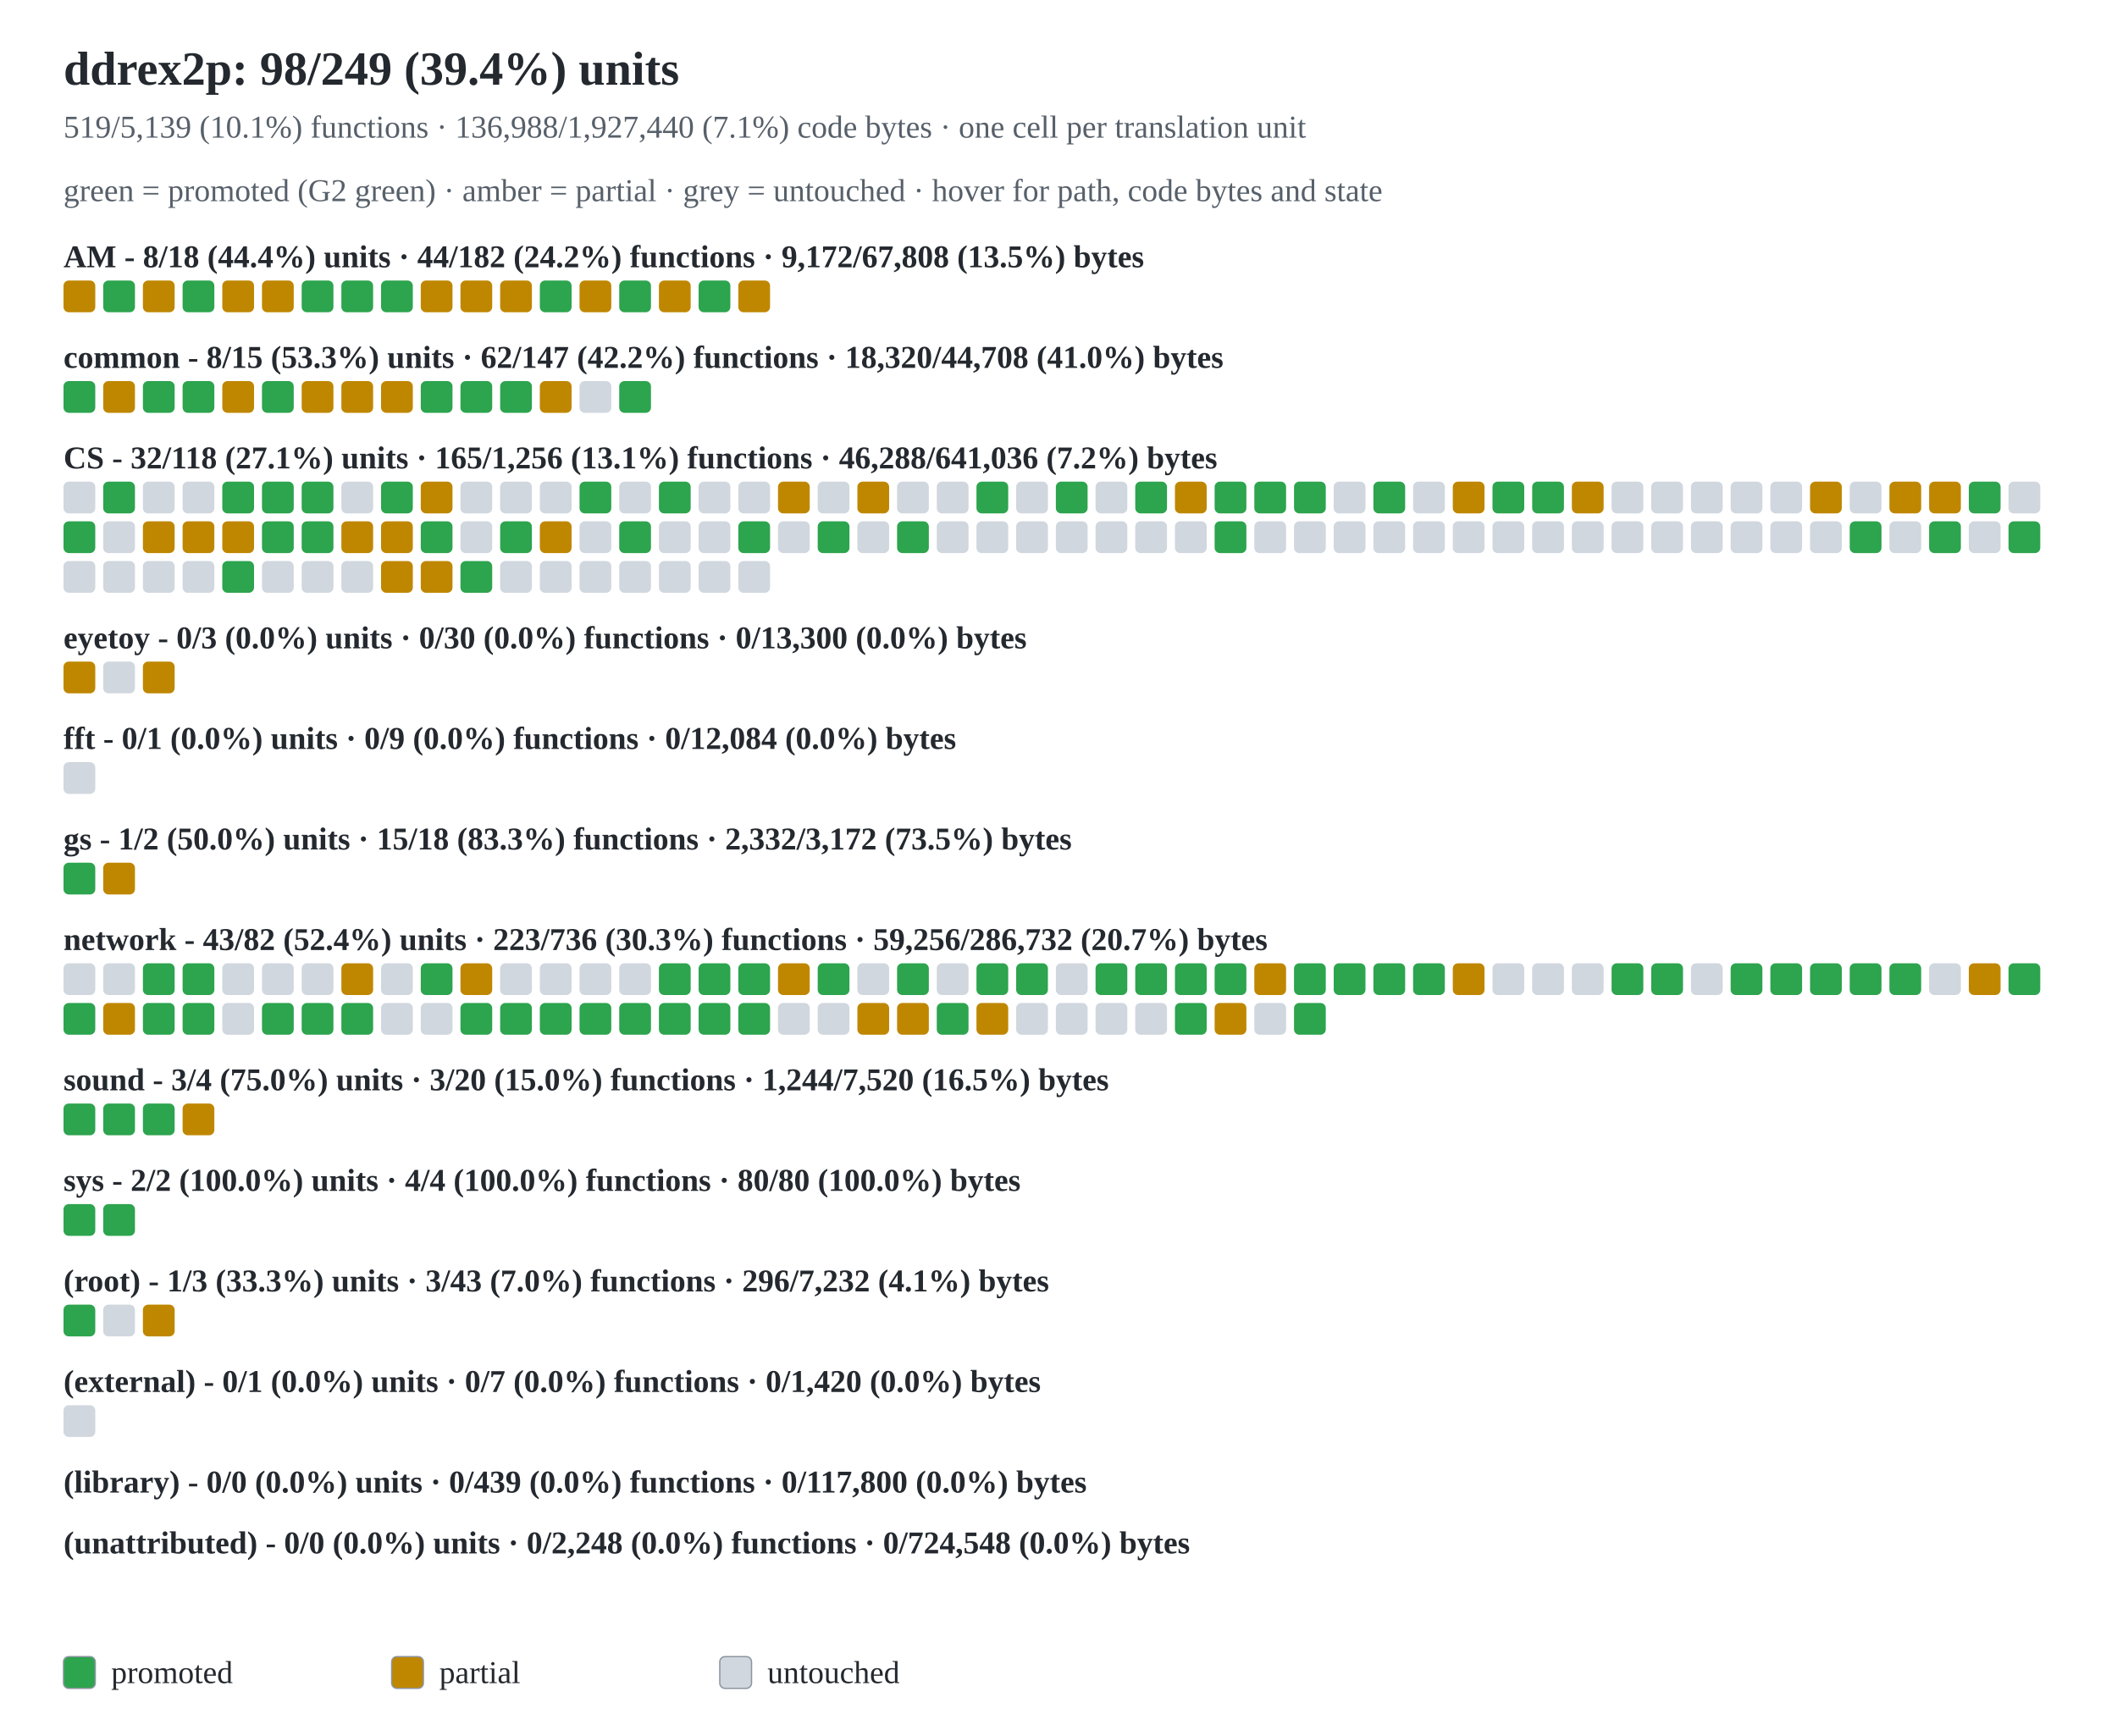
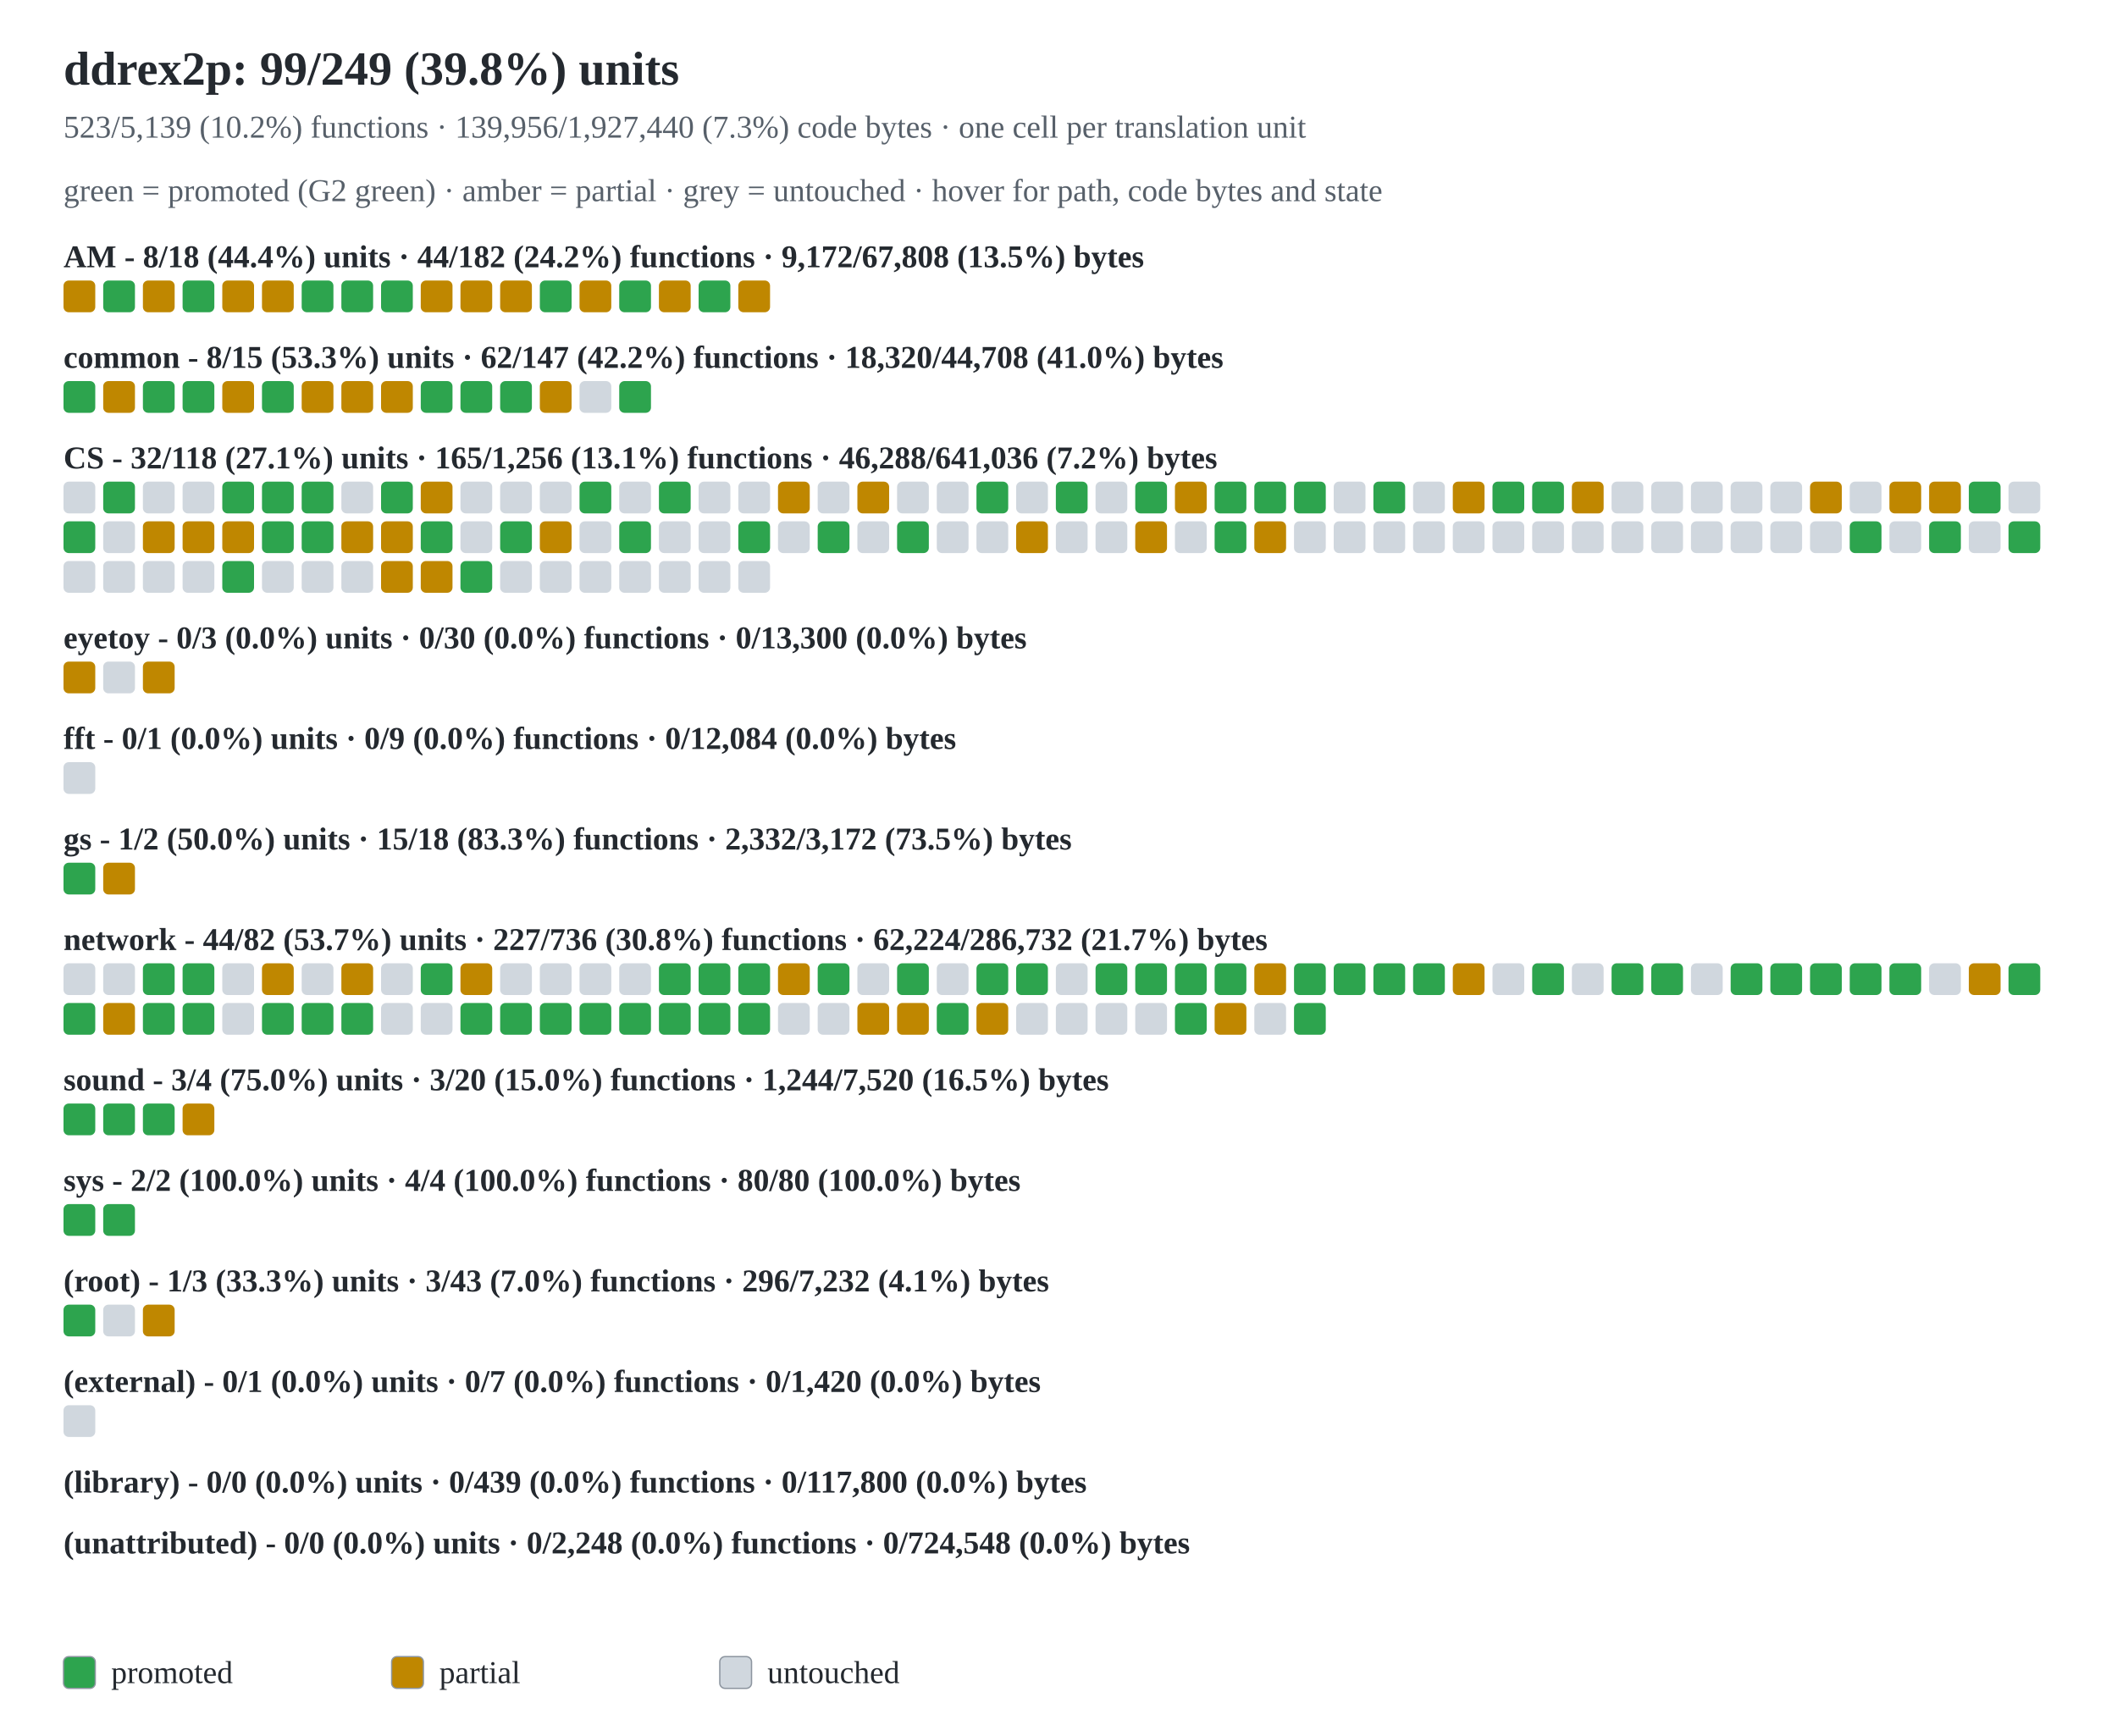
<svg xmlns="http://www.w3.org/2000/svg" width="800" height="656" viewBox="0 0 800 656" role="img" aria-label="ddrex2p translation unit heatmap">
  <rect width="800" height="656" fill="#ffffff" />
-   <text x="24" y="32" font-size="18" font-weight="600" fill="#24292f">ddrex2p: 98/249 (39.4%) units</text>
-   <text x="24" y="52" font-size="12" fill="#57606a">519/5,139 (10.1%) functions · 136,988/1,927,440 (7.1%) code bytes · one cell per translation unit</text>
+   <text x="24" y="32" font-size="18" font-weight="600" fill="#24292f">ddrex2p: 99/249 (39.8%) units</text>
+   <text x="24" y="52" font-size="12" fill="#57606a">523/5,139 (10.2%) functions · 139,956/1,927,440 (7.3%) code bytes · one cell per translation unit</text>
  <text x="24" y="76" font-size="12" fill="#57606a">green = promoted (G2 green) · amber = partial · grey = untouched · hover for path, code bytes and state</text>
  <g class="module" data-module="AM">
    <text x="24" y="101" font-size="12" font-weight="600" fill="#24292f">AM - 8/18 (44.4%) units · 44/182 (24.2%) functions · 9,172/67,808 (13.5%) bytes</text>
    <rect class="cell" data-state="partial" x="24" y="106" width="12" height="12" rx="2" fill="#bf8700" />
    <rect class="cell" data-state="promoted" x="39" y="106" width="12" height="12" rx="2" fill="#2da44e" />
    <rect class="cell" data-state="partial" x="54" y="106" width="12" height="12" rx="2" fill="#bf8700" />
    <rect class="cell" data-state="promoted" x="69" y="106" width="12" height="12" rx="2" fill="#2da44e" />
    <rect class="cell" data-state="partial" x="84" y="106" width="12" height="12" rx="2" fill="#bf8700" />
    <rect class="cell" data-state="partial" x="99" y="106" width="12" height="12" rx="2" fill="#bf8700" />
    <rect class="cell" data-state="promoted" x="114" y="106" width="12" height="12" rx="2" fill="#2da44e" />
    <rect class="cell" data-state="promoted" x="129" y="106" width="12" height="12" rx="2" fill="#2da44e" />
    <rect class="cell" data-state="promoted" x="144" y="106" width="12" height="12" rx="2" fill="#2da44e" />
    <rect class="cell" data-state="partial" x="159" y="106" width="12" height="12" rx="2" fill="#bf8700" />
    <rect class="cell" data-state="partial" x="174" y="106" width="12" height="12" rx="2" fill="#bf8700" />
    <rect class="cell" data-state="partial" x="189" y="106" width="12" height="12" rx="2" fill="#bf8700" />
    <rect class="cell" data-state="promoted" x="204" y="106" width="12" height="12" rx="2" fill="#2da44e" />
    <rect class="cell" data-state="partial" x="219" y="106" width="12" height="12" rx="2" fill="#bf8700" />
    <rect class="cell" data-state="promoted" x="234" y="106" width="12" height="12" rx="2" fill="#2da44e" />
    <rect class="cell" data-state="partial" x="249" y="106" width="12" height="12" rx="2" fill="#bf8700" />
    <rect class="cell" data-state="promoted" x="264" y="106" width="12" height="12" rx="2" fill="#2da44e" />
    <rect class="cell" data-state="partial" x="279" y="106" width="12" height="12" rx="2" fill="#bf8700" />
  </g>
  <g class="module" data-module="common">
    <text x="24" y="139" font-size="12" font-weight="600" fill="#24292f">common - 8/15 (53.3%) units · 62/147 (42.2%) functions · 18,320/44,708 (41.0%) bytes</text>
    <rect class="cell" data-state="promoted" x="24" y="144" width="12" height="12" rx="2" fill="#2da44e" />
    <rect class="cell" data-state="partial" x="39" y="144" width="12" height="12" rx="2" fill="#bf8700" />
    <rect class="cell" data-state="promoted" x="54" y="144" width="12" height="12" rx="2" fill="#2da44e" />
    <rect class="cell" data-state="promoted" x="69" y="144" width="12" height="12" rx="2" fill="#2da44e" />
    <rect class="cell" data-state="partial" x="84" y="144" width="12" height="12" rx="2" fill="#bf8700" />
    <rect class="cell" data-state="promoted" x="99" y="144" width="12" height="12" rx="2" fill="#2da44e" />
    <rect class="cell" data-state="partial" x="114" y="144" width="12" height="12" rx="2" fill="#bf8700" />
    <rect class="cell" data-state="partial" x="129" y="144" width="12" height="12" rx="2" fill="#bf8700" />
    <rect class="cell" data-state="partial" x="144" y="144" width="12" height="12" rx="2" fill="#bf8700" />
    <rect class="cell" data-state="promoted" x="159" y="144" width="12" height="12" rx="2" fill="#2da44e" />
    <rect class="cell" data-state="promoted" x="174" y="144" width="12" height="12" rx="2" fill="#2da44e" />
    <rect class="cell" data-state="promoted" x="189" y="144" width="12" height="12" rx="2" fill="#2da44e" />
    <rect class="cell" data-state="partial" x="204" y="144" width="12" height="12" rx="2" fill="#bf8700" />
    <rect class="cell" data-state="untouched" x="219" y="144" width="12" height="12" rx="2" fill="#d0d7de" />
    <rect class="cell" data-state="promoted" x="234" y="144" width="12" height="12" rx="2" fill="#2da44e" />
  </g>
  <g class="module" data-module="CS">
    <text x="24" y="177" font-size="12" font-weight="600" fill="#24292f">CS - 32/118 (27.1%) units · 165/1,256 (13.1%) functions · 46,288/641,036 (7.2%) bytes</text>
    <rect class="cell" data-state="untouched" x="24" y="182" width="12" height="12" rx="2" fill="#d0d7de" />
    <rect class="cell" data-state="promoted" x="39" y="182" width="12" height="12" rx="2" fill="#2da44e" />
    <rect class="cell" data-state="untouched" x="54" y="182" width="12" height="12" rx="2" fill="#d0d7de" />
    <rect class="cell" data-state="untouched" x="69" y="182" width="12" height="12" rx="2" fill="#d0d7de" />
    <rect class="cell" data-state="promoted" x="84" y="182" width="12" height="12" rx="2" fill="#2da44e" />
    <rect class="cell" data-state="promoted" x="99" y="182" width="12" height="12" rx="2" fill="#2da44e" />
    <rect class="cell" data-state="promoted" x="114" y="182" width="12" height="12" rx="2" fill="#2da44e" />
    <rect class="cell" data-state="untouched" x="129" y="182" width="12" height="12" rx="2" fill="#d0d7de" />
    <rect class="cell" data-state="promoted" x="144" y="182" width="12" height="12" rx="2" fill="#2da44e" />
    <rect class="cell" data-state="partial" x="159" y="182" width="12" height="12" rx="2" fill="#bf8700" />
    <rect class="cell" data-state="untouched" x="174" y="182" width="12" height="12" rx="2" fill="#d0d7de" />
    <rect class="cell" data-state="untouched" x="189" y="182" width="12" height="12" rx="2" fill="#d0d7de" />
    <rect class="cell" data-state="untouched" x="204" y="182" width="12" height="12" rx="2" fill="#d0d7de" />
    <rect class="cell" data-state="promoted" x="219" y="182" width="12" height="12" rx="2" fill="#2da44e" />
    <rect class="cell" data-state="untouched" x="234" y="182" width="12" height="12" rx="2" fill="#d0d7de" />
    <rect class="cell" data-state="promoted" x="249" y="182" width="12" height="12" rx="2" fill="#2da44e" />
    <rect class="cell" data-state="untouched" x="264" y="182" width="12" height="12" rx="2" fill="#d0d7de" />
    <rect class="cell" data-state="untouched" x="279" y="182" width="12" height="12" rx="2" fill="#d0d7de" />
    <rect class="cell" data-state="partial" x="294" y="182" width="12" height="12" rx="2" fill="#bf8700" />
    <rect class="cell" data-state="untouched" x="309" y="182" width="12" height="12" rx="2" fill="#d0d7de" />
    <rect class="cell" data-state="partial" x="324" y="182" width="12" height="12" rx="2" fill="#bf8700" />
    <rect class="cell" data-state="untouched" x="339" y="182" width="12" height="12" rx="2" fill="#d0d7de" />
    <rect class="cell" data-state="untouched" x="354" y="182" width="12" height="12" rx="2" fill="#d0d7de" />
    <rect class="cell" data-state="promoted" x="369" y="182" width="12" height="12" rx="2" fill="#2da44e" />
    <rect class="cell" data-state="untouched" x="384" y="182" width="12" height="12" rx="2" fill="#d0d7de" />
    <rect class="cell" data-state="promoted" x="399" y="182" width="12" height="12" rx="2" fill="#2da44e" />
    <rect class="cell" data-state="untouched" x="414" y="182" width="12" height="12" rx="2" fill="#d0d7de" />
    <rect class="cell" data-state="promoted" x="429" y="182" width="12" height="12" rx="2" fill="#2da44e" />
    <rect class="cell" data-state="partial" x="444" y="182" width="12" height="12" rx="2" fill="#bf8700" />
    <rect class="cell" data-state="promoted" x="459" y="182" width="12" height="12" rx="2" fill="#2da44e" />
    <rect class="cell" data-state="promoted" x="474" y="182" width="12" height="12" rx="2" fill="#2da44e" />
    <rect class="cell" data-state="promoted" x="489" y="182" width="12" height="12" rx="2" fill="#2da44e" />
    <rect class="cell" data-state="untouched" x="504" y="182" width="12" height="12" rx="2" fill="#d0d7de" />
    <rect class="cell" data-state="promoted" x="519" y="182" width="12" height="12" rx="2" fill="#2da44e" />
    <rect class="cell" data-state="untouched" x="534" y="182" width="12" height="12" rx="2" fill="#d0d7de" />
    <rect class="cell" data-state="partial" x="549" y="182" width="12" height="12" rx="2" fill="#bf8700" />
    <rect class="cell" data-state="promoted" x="564" y="182" width="12" height="12" rx="2" fill="#2da44e" />
    <rect class="cell" data-state="promoted" x="579" y="182" width="12" height="12" rx="2" fill="#2da44e" />
    <rect class="cell" data-state="partial" x="594" y="182" width="12" height="12" rx="2" fill="#bf8700" />
    <rect class="cell" data-state="untouched" x="609" y="182" width="12" height="12" rx="2" fill="#d0d7de" />
    <rect class="cell" data-state="untouched" x="624" y="182" width="12" height="12" rx="2" fill="#d0d7de" />
    <rect class="cell" data-state="untouched" x="639" y="182" width="12" height="12" rx="2" fill="#d0d7de" />
    <rect class="cell" data-state="untouched" x="654" y="182" width="12" height="12" rx="2" fill="#d0d7de" />
    <rect class="cell" data-state="untouched" x="669" y="182" width="12" height="12" rx="2" fill="#d0d7de" />
    <rect class="cell" data-state="partial" x="684" y="182" width="12" height="12" rx="2" fill="#bf8700" />
    <rect class="cell" data-state="untouched" x="699" y="182" width="12" height="12" rx="2" fill="#d0d7de" />
    <rect class="cell" data-state="partial" x="714" y="182" width="12" height="12" rx="2" fill="#bf8700" />
    <rect class="cell" data-state="partial" x="729" y="182" width="12" height="12" rx="2" fill="#bf8700" />
    <rect class="cell" data-state="promoted" x="744" y="182" width="12" height="12" rx="2" fill="#2da44e" />
    <rect class="cell" data-state="untouched" x="759" y="182" width="12" height="12" rx="2" fill="#d0d7de" />
    <rect class="cell" data-state="promoted" x="24" y="197" width="12" height="12" rx="2" fill="#2da44e" />
    <rect class="cell" data-state="untouched" x="39" y="197" width="12" height="12" rx="2" fill="#d0d7de" />
    <rect class="cell" data-state="partial" x="54" y="197" width="12" height="12" rx="2" fill="#bf8700" />
    <rect class="cell" data-state="partial" x="69" y="197" width="12" height="12" rx="2" fill="#bf8700" />
    <rect class="cell" data-state="partial" x="84" y="197" width="12" height="12" rx="2" fill="#bf8700" />
    <rect class="cell" data-state="promoted" x="99" y="197" width="12" height="12" rx="2" fill="#2da44e" />
    <rect class="cell" data-state="promoted" x="114" y="197" width="12" height="12" rx="2" fill="#2da44e" />
    <rect class="cell" data-state="partial" x="129" y="197" width="12" height="12" rx="2" fill="#bf8700" />
    <rect class="cell" data-state="partial" x="144" y="197" width="12" height="12" rx="2" fill="#bf8700" />
    <rect class="cell" data-state="promoted" x="159" y="197" width="12" height="12" rx="2" fill="#2da44e" />
    <rect class="cell" data-state="untouched" x="174" y="197" width="12" height="12" rx="2" fill="#d0d7de" />
    <rect class="cell" data-state="promoted" x="189" y="197" width="12" height="12" rx="2" fill="#2da44e" />
    <rect class="cell" data-state="partial" x="204" y="197" width="12" height="12" rx="2" fill="#bf8700" />
    <rect class="cell" data-state="untouched" x="219" y="197" width="12" height="12" rx="2" fill="#d0d7de" />
    <rect class="cell" data-state="promoted" x="234" y="197" width="12" height="12" rx="2" fill="#2da44e" />
    <rect class="cell" data-state="untouched" x="249" y="197" width="12" height="12" rx="2" fill="#d0d7de" />
    <rect class="cell" data-state="untouched" x="264" y="197" width="12" height="12" rx="2" fill="#d0d7de" />
    <rect class="cell" data-state="promoted" x="279" y="197" width="12" height="12" rx="2" fill="#2da44e" />
    <rect class="cell" data-state="untouched" x="294" y="197" width="12" height="12" rx="2" fill="#d0d7de" />
    <rect class="cell" data-state="promoted" x="309" y="197" width="12" height="12" rx="2" fill="#2da44e" />
    <rect class="cell" data-state="untouched" x="324" y="197" width="12" height="12" rx="2" fill="#d0d7de" />
    <rect class="cell" data-state="promoted" x="339" y="197" width="12" height="12" rx="2" fill="#2da44e" />
    <rect class="cell" data-state="untouched" x="354" y="197" width="12" height="12" rx="2" fill="#d0d7de" />
    <rect class="cell" data-state="untouched" x="369" y="197" width="12" height="12" rx="2" fill="#d0d7de" />
-     <rect class="cell" data-state="untouched" x="384" y="197" width="12" height="12" rx="2" fill="#d0d7de" />
+     <rect class="cell" data-state="partial" x="384" y="197" width="12" height="12" rx="2" fill="#bf8700" />
    <rect class="cell" data-state="untouched" x="399" y="197" width="12" height="12" rx="2" fill="#d0d7de" />
    <rect class="cell" data-state="untouched" x="414" y="197" width="12" height="12" rx="2" fill="#d0d7de" />
-     <rect class="cell" data-state="untouched" x="429" y="197" width="12" height="12" rx="2" fill="#d0d7de" />
+     <rect class="cell" data-state="partial" x="429" y="197" width="12" height="12" rx="2" fill="#bf8700" />
    <rect class="cell" data-state="untouched" x="444" y="197" width="12" height="12" rx="2" fill="#d0d7de" />
    <rect class="cell" data-state="promoted" x="459" y="197" width="12" height="12" rx="2" fill="#2da44e" />
-     <rect class="cell" data-state="untouched" x="474" y="197" width="12" height="12" rx="2" fill="#d0d7de" />
+     <rect class="cell" data-state="partial" x="474" y="197" width="12" height="12" rx="2" fill="#bf8700" />
    <rect class="cell" data-state="untouched" x="489" y="197" width="12" height="12" rx="2" fill="#d0d7de" />
    <rect class="cell" data-state="untouched" x="504" y="197" width="12" height="12" rx="2" fill="#d0d7de" />
    <rect class="cell" data-state="untouched" x="519" y="197" width="12" height="12" rx="2" fill="#d0d7de" />
    <rect class="cell" data-state="untouched" x="534" y="197" width="12" height="12" rx="2" fill="#d0d7de" />
    <rect class="cell" data-state="untouched" x="549" y="197" width="12" height="12" rx="2" fill="#d0d7de" />
    <rect class="cell" data-state="untouched" x="564" y="197" width="12" height="12" rx="2" fill="#d0d7de" />
    <rect class="cell" data-state="untouched" x="579" y="197" width="12" height="12" rx="2" fill="#d0d7de" />
    <rect class="cell" data-state="untouched" x="594" y="197" width="12" height="12" rx="2" fill="#d0d7de" />
    <rect class="cell" data-state="untouched" x="609" y="197" width="12" height="12" rx="2" fill="#d0d7de" />
    <rect class="cell" data-state="untouched" x="624" y="197" width="12" height="12" rx="2" fill="#d0d7de" />
    <rect class="cell" data-state="untouched" x="639" y="197" width="12" height="12" rx="2" fill="#d0d7de" />
    <rect class="cell" data-state="untouched" x="654" y="197" width="12" height="12" rx="2" fill="#d0d7de" />
    <rect class="cell" data-state="untouched" x="669" y="197" width="12" height="12" rx="2" fill="#d0d7de" />
    <rect class="cell" data-state="untouched" x="684" y="197" width="12" height="12" rx="2" fill="#d0d7de" />
    <rect class="cell" data-state="promoted" x="699" y="197" width="12" height="12" rx="2" fill="#2da44e" />
    <rect class="cell" data-state="untouched" x="714" y="197" width="12" height="12" rx="2" fill="#d0d7de" />
    <rect class="cell" data-state="promoted" x="729" y="197" width="12" height="12" rx="2" fill="#2da44e" />
    <rect class="cell" data-state="untouched" x="744" y="197" width="12" height="12" rx="2" fill="#d0d7de" />
    <rect class="cell" data-state="promoted" x="759" y="197" width="12" height="12" rx="2" fill="#2da44e" />
    <rect class="cell" data-state="untouched" x="24" y="212" width="12" height="12" rx="2" fill="#d0d7de" />
    <rect class="cell" data-state="untouched" x="39" y="212" width="12" height="12" rx="2" fill="#d0d7de" />
    <rect class="cell" data-state="untouched" x="54" y="212" width="12" height="12" rx="2" fill="#d0d7de" />
    <rect class="cell" data-state="untouched" x="69" y="212" width="12" height="12" rx="2" fill="#d0d7de" />
    <rect class="cell" data-state="promoted" x="84" y="212" width="12" height="12" rx="2" fill="#2da44e" />
    <rect class="cell" data-state="untouched" x="99" y="212" width="12" height="12" rx="2" fill="#d0d7de" />
    <rect class="cell" data-state="untouched" x="114" y="212" width="12" height="12" rx="2" fill="#d0d7de" />
    <rect class="cell" data-state="untouched" x="129" y="212" width="12" height="12" rx="2" fill="#d0d7de" />
    <rect class="cell" data-state="partial" x="144" y="212" width="12" height="12" rx="2" fill="#bf8700" />
    <rect class="cell" data-state="partial" x="159" y="212" width="12" height="12" rx="2" fill="#bf8700" />
    <rect class="cell" data-state="promoted" x="174" y="212" width="12" height="12" rx="2" fill="#2da44e" />
    <rect class="cell" data-state="untouched" x="189" y="212" width="12" height="12" rx="2" fill="#d0d7de" />
    <rect class="cell" data-state="untouched" x="204" y="212" width="12" height="12" rx="2" fill="#d0d7de" />
    <rect class="cell" data-state="untouched" x="219" y="212" width="12" height="12" rx="2" fill="#d0d7de" />
    <rect class="cell" data-state="untouched" x="234" y="212" width="12" height="12" rx="2" fill="#d0d7de" />
    <rect class="cell" data-state="untouched" x="249" y="212" width="12" height="12" rx="2" fill="#d0d7de" />
    <rect class="cell" data-state="untouched" x="264" y="212" width="12" height="12" rx="2" fill="#d0d7de" />
    <rect class="cell" data-state="untouched" x="279" y="212" width="12" height="12" rx="2" fill="#d0d7de" />
  </g>
  <g class="module" data-module="eyetoy">
    <text x="24" y="245" font-size="12" font-weight="600" fill="#24292f">eyetoy - 0/3 (0.0%) units · 0/30 (0.0%) functions · 0/13,300 (0.0%) bytes</text>
    <rect class="cell" data-state="partial" x="24" y="250" width="12" height="12" rx="2" fill="#bf8700" />
    <rect class="cell" data-state="untouched" x="39" y="250" width="12" height="12" rx="2" fill="#d0d7de" />
    <rect class="cell" data-state="partial" x="54" y="250" width="12" height="12" rx="2" fill="#bf8700" />
  </g>
  <g class="module" data-module="fft">
    <text x="24" y="283" font-size="12" font-weight="600" fill="#24292f">fft - 0/1 (0.0%) units · 0/9 (0.0%) functions · 0/12,084 (0.0%) bytes</text>
    <rect class="cell" data-state="untouched" x="24" y="288" width="12" height="12" rx="2" fill="#d0d7de" />
  </g>
  <g class="module" data-module="gs">
    <text x="24" y="321" font-size="12" font-weight="600" fill="#24292f">gs - 1/2 (50.0%) units · 15/18 (83.3%) functions · 2,332/3,172 (73.5%) bytes</text>
    <rect class="cell" data-state="promoted" x="24" y="326" width="12" height="12" rx="2" fill="#2da44e" />
    <rect class="cell" data-state="partial" x="39" y="326" width="12" height="12" rx="2" fill="#bf8700" />
  </g>
  <g class="module" data-module="network">
-     <text x="24" y="359" font-size="12" font-weight="600" fill="#24292f">network - 43/82 (52.4%) units · 223/736 (30.3%) functions · 59,256/286,732 (20.7%) bytes</text>
+     <text x="24" y="359" font-size="12" font-weight="600" fill="#24292f">network - 44/82 (53.7%) units · 227/736 (30.8%) functions · 62,224/286,732 (21.7%) bytes</text>
    <rect class="cell" data-state="untouched" x="24" y="364" width="12" height="12" rx="2" fill="#d0d7de" />
    <rect class="cell" data-state="untouched" x="39" y="364" width="12" height="12" rx="2" fill="#d0d7de" />
    <rect class="cell" data-state="promoted" x="54" y="364" width="12" height="12" rx="2" fill="#2da44e" />
    <rect class="cell" data-state="promoted" x="69" y="364" width="12" height="12" rx="2" fill="#2da44e" />
    <rect class="cell" data-state="untouched" x="84" y="364" width="12" height="12" rx="2" fill="#d0d7de" />
-     <rect class="cell" data-state="untouched" x="99" y="364" width="12" height="12" rx="2" fill="#d0d7de" />
+     <rect class="cell" data-state="partial" x="99" y="364" width="12" height="12" rx="2" fill="#bf8700" />
    <rect class="cell" data-state="untouched" x="114" y="364" width="12" height="12" rx="2" fill="#d0d7de" />
    <rect class="cell" data-state="partial" x="129" y="364" width="12" height="12" rx="2" fill="#bf8700" />
    <rect class="cell" data-state="untouched" x="144" y="364" width="12" height="12" rx="2" fill="#d0d7de" />
    <rect class="cell" data-state="promoted" x="159" y="364" width="12" height="12" rx="2" fill="#2da44e" />
    <rect class="cell" data-state="partial" x="174" y="364" width="12" height="12" rx="2" fill="#bf8700" />
    <rect class="cell" data-state="untouched" x="189" y="364" width="12" height="12" rx="2" fill="#d0d7de" />
    <rect class="cell" data-state="untouched" x="204" y="364" width="12" height="12" rx="2" fill="#d0d7de" />
    <rect class="cell" data-state="untouched" x="219" y="364" width="12" height="12" rx="2" fill="#d0d7de" />
    <rect class="cell" data-state="untouched" x="234" y="364" width="12" height="12" rx="2" fill="#d0d7de" />
    <rect class="cell" data-state="promoted" x="249" y="364" width="12" height="12" rx="2" fill="#2da44e" />
    <rect class="cell" data-state="promoted" x="264" y="364" width="12" height="12" rx="2" fill="#2da44e" />
    <rect class="cell" data-state="promoted" x="279" y="364" width="12" height="12" rx="2" fill="#2da44e" />
    <rect class="cell" data-state="partial" x="294" y="364" width="12" height="12" rx="2" fill="#bf8700" />
    <rect class="cell" data-state="promoted" x="309" y="364" width="12" height="12" rx="2" fill="#2da44e" />
    <rect class="cell" data-state="untouched" x="324" y="364" width="12" height="12" rx="2" fill="#d0d7de" />
    <rect class="cell" data-state="promoted" x="339" y="364" width="12" height="12" rx="2" fill="#2da44e" />
    <rect class="cell" data-state="untouched" x="354" y="364" width="12" height="12" rx="2" fill="#d0d7de" />
    <rect class="cell" data-state="promoted" x="369" y="364" width="12" height="12" rx="2" fill="#2da44e" />
    <rect class="cell" data-state="promoted" x="384" y="364" width="12" height="12" rx="2" fill="#2da44e" />
    <rect class="cell" data-state="untouched" x="399" y="364" width="12" height="12" rx="2" fill="#d0d7de" />
    <rect class="cell" data-state="promoted" x="414" y="364" width="12" height="12" rx="2" fill="#2da44e" />
    <rect class="cell" data-state="promoted" x="429" y="364" width="12" height="12" rx="2" fill="#2da44e" />
    <rect class="cell" data-state="promoted" x="444" y="364" width="12" height="12" rx="2" fill="#2da44e" />
    <rect class="cell" data-state="promoted" x="459" y="364" width="12" height="12" rx="2" fill="#2da44e" />
    <rect class="cell" data-state="partial" x="474" y="364" width="12" height="12" rx="2" fill="#bf8700" />
    <rect class="cell" data-state="promoted" x="489" y="364" width="12" height="12" rx="2" fill="#2da44e" />
    <rect class="cell" data-state="promoted" x="504" y="364" width="12" height="12" rx="2" fill="#2da44e" />
    <rect class="cell" data-state="promoted" x="519" y="364" width="12" height="12" rx="2" fill="#2da44e" />
    <rect class="cell" data-state="promoted" x="534" y="364" width="12" height="12" rx="2" fill="#2da44e" />
    <rect class="cell" data-state="partial" x="549" y="364" width="12" height="12" rx="2" fill="#bf8700" />
    <rect class="cell" data-state="untouched" x="564" y="364" width="12" height="12" rx="2" fill="#d0d7de" />
-     <rect class="cell" data-state="untouched" x="579" y="364" width="12" height="12" rx="2" fill="#d0d7de" />
+     <rect class="cell" data-state="promoted" x="579" y="364" width="12" height="12" rx="2" fill="#2da44e" />
    <rect class="cell" data-state="untouched" x="594" y="364" width="12" height="12" rx="2" fill="#d0d7de" />
    <rect class="cell" data-state="promoted" x="609" y="364" width="12" height="12" rx="2" fill="#2da44e" />
    <rect class="cell" data-state="promoted" x="624" y="364" width="12" height="12" rx="2" fill="#2da44e" />
    <rect class="cell" data-state="untouched" x="639" y="364" width="12" height="12" rx="2" fill="#d0d7de" />
    <rect class="cell" data-state="promoted" x="654" y="364" width="12" height="12" rx="2" fill="#2da44e" />
    <rect class="cell" data-state="promoted" x="669" y="364" width="12" height="12" rx="2" fill="#2da44e" />
    <rect class="cell" data-state="promoted" x="684" y="364" width="12" height="12" rx="2" fill="#2da44e" />
    <rect class="cell" data-state="promoted" x="699" y="364" width="12" height="12" rx="2" fill="#2da44e" />
    <rect class="cell" data-state="promoted" x="714" y="364" width="12" height="12" rx="2" fill="#2da44e" />
    <rect class="cell" data-state="untouched" x="729" y="364" width="12" height="12" rx="2" fill="#d0d7de" />
    <rect class="cell" data-state="partial" x="744" y="364" width="12" height="12" rx="2" fill="#bf8700" />
    <rect class="cell" data-state="promoted" x="759" y="364" width="12" height="12" rx="2" fill="#2da44e" />
    <rect class="cell" data-state="promoted" x="24" y="379" width="12" height="12" rx="2" fill="#2da44e" />
    <rect class="cell" data-state="partial" x="39" y="379" width="12" height="12" rx="2" fill="#bf8700" />
    <rect class="cell" data-state="promoted" x="54" y="379" width="12" height="12" rx="2" fill="#2da44e" />
    <rect class="cell" data-state="promoted" x="69" y="379" width="12" height="12" rx="2" fill="#2da44e" />
    <rect class="cell" data-state="untouched" x="84" y="379" width="12" height="12" rx="2" fill="#d0d7de" />
    <rect class="cell" data-state="promoted" x="99" y="379" width="12" height="12" rx="2" fill="#2da44e" />
    <rect class="cell" data-state="promoted" x="114" y="379" width="12" height="12" rx="2" fill="#2da44e" />
    <rect class="cell" data-state="promoted" x="129" y="379" width="12" height="12" rx="2" fill="#2da44e" />
    <rect class="cell" data-state="untouched" x="144" y="379" width="12" height="12" rx="2" fill="#d0d7de" />
    <rect class="cell" data-state="untouched" x="159" y="379" width="12" height="12" rx="2" fill="#d0d7de" />
    <rect class="cell" data-state="promoted" x="174" y="379" width="12" height="12" rx="2" fill="#2da44e" />
    <rect class="cell" data-state="promoted" x="189" y="379" width="12" height="12" rx="2" fill="#2da44e" />
    <rect class="cell" data-state="promoted" x="204" y="379" width="12" height="12" rx="2" fill="#2da44e" />
    <rect class="cell" data-state="promoted" x="219" y="379" width="12" height="12" rx="2" fill="#2da44e" />
    <rect class="cell" data-state="promoted" x="234" y="379" width="12" height="12" rx="2" fill="#2da44e" />
    <rect class="cell" data-state="promoted" x="249" y="379" width="12" height="12" rx="2" fill="#2da44e" />
    <rect class="cell" data-state="promoted" x="264" y="379" width="12" height="12" rx="2" fill="#2da44e" />
    <rect class="cell" data-state="promoted" x="279" y="379" width="12" height="12" rx="2" fill="#2da44e" />
    <rect class="cell" data-state="untouched" x="294" y="379" width="12" height="12" rx="2" fill="#d0d7de" />
    <rect class="cell" data-state="untouched" x="309" y="379" width="12" height="12" rx="2" fill="#d0d7de" />
    <rect class="cell" data-state="partial" x="324" y="379" width="12" height="12" rx="2" fill="#bf8700" />
    <rect class="cell" data-state="partial" x="339" y="379" width="12" height="12" rx="2" fill="#bf8700" />
    <rect class="cell" data-state="promoted" x="354" y="379" width="12" height="12" rx="2" fill="#2da44e" />
    <rect class="cell" data-state="partial" x="369" y="379" width="12" height="12" rx="2" fill="#bf8700" />
    <rect class="cell" data-state="untouched" x="384" y="379" width="12" height="12" rx="2" fill="#d0d7de" />
    <rect class="cell" data-state="untouched" x="399" y="379" width="12" height="12" rx="2" fill="#d0d7de" />
    <rect class="cell" data-state="untouched" x="414" y="379" width="12" height="12" rx="2" fill="#d0d7de" />
    <rect class="cell" data-state="untouched" x="429" y="379" width="12" height="12" rx="2" fill="#d0d7de" />
    <rect class="cell" data-state="promoted" x="444" y="379" width="12" height="12" rx="2" fill="#2da44e" />
    <rect class="cell" data-state="partial" x="459" y="379" width="12" height="12" rx="2" fill="#bf8700" />
    <rect class="cell" data-state="untouched" x="474" y="379" width="12" height="12" rx="2" fill="#d0d7de" />
    <rect class="cell" data-state="promoted" x="489" y="379" width="12" height="12" rx="2" fill="#2da44e" />
  </g>
  <g class="module" data-module="sound">
    <text x="24" y="412" font-size="12" font-weight="600" fill="#24292f">sound - 3/4 (75.0%) units · 3/20 (15.0%) functions · 1,244/7,520 (16.5%) bytes</text>
    <rect class="cell" data-state="promoted" x="24" y="417" width="12" height="12" rx="2" fill="#2da44e" />
    <rect class="cell" data-state="promoted" x="39" y="417" width="12" height="12" rx="2" fill="#2da44e" />
    <rect class="cell" data-state="promoted" x="54" y="417" width="12" height="12" rx="2" fill="#2da44e" />
    <rect class="cell" data-state="partial" x="69" y="417" width="12" height="12" rx="2" fill="#bf8700" />
  </g>
  <g class="module" data-module="sys">
    <text x="24" y="450" font-size="12" font-weight="600" fill="#24292f">sys - 2/2 (100.0%) units · 4/4 (100.0%) functions · 80/80 (100.0%) bytes</text>
    <rect class="cell" data-state="promoted" x="24" y="455" width="12" height="12" rx="2" fill="#2da44e" />
    <rect class="cell" data-state="promoted" x="39" y="455" width="12" height="12" rx="2" fill="#2da44e" />
  </g>
  <g class="module" data-module="(root)">
    <text x="24" y="488" font-size="12" font-weight="600" fill="#24292f">(root) - 1/3 (33.3%) units · 3/43 (7.0%) functions · 296/7,232 (4.1%) bytes</text>
    <rect class="cell" data-state="promoted" x="24" y="493" width="12" height="12" rx="2" fill="#2da44e" />
    <rect class="cell" data-state="untouched" x="39" y="493" width="12" height="12" rx="2" fill="#d0d7de" />
    <rect class="cell" data-state="partial" x="54" y="493" width="12" height="12" rx="2" fill="#bf8700" />
  </g>
  <g class="module" data-module="(external)">
    <text x="24" y="526" font-size="12" font-weight="600" fill="#24292f">(external) - 0/1 (0.0%) units · 0/7 (0.0%) functions · 0/1,420 (0.0%) bytes</text>
    <rect class="cell" data-state="untouched" x="24" y="531" width="12" height="12" rx="2" fill="#d0d7de" />
  </g>
  <g class="module" data-module="(library)">
    <text x="24" y="564" font-size="12" font-weight="600" fill="#24292f">(library) - 0/0 (0.0%) units · 0/439 (0.0%) functions · 0/117,800 (0.0%) bytes</text>
  </g>
  <g class="module" data-module="(unattributed)">
    <text x="24" y="587" font-size="12" font-weight="600" fill="#24292f">(unattributed) - 0/0 (0.0%) units · 0/2,248 (0.0%) functions · 0/724,548 (0.0%) bytes</text>
  </g>
  <g transform="translate(0 626)" class="legend">
    <rect x="24" y="0" width="12" height="12" rx="2" fill="#2da44e" stroke="#8c959f" stroke-width="0.5" />
    <text x="42" y="10" font-size="12" fill="#24292f">promoted</text>
    <rect x="148" y="0" width="12" height="12" rx="2" fill="#bf8700" stroke="#8c959f" stroke-width="0.5" />
    <text x="166" y="10" font-size="12" fill="#24292f">partial</text>
    <rect x="272" y="0" width="12" height="12" rx="2" fill="#d0d7de" stroke="#8c959f" stroke-width="0.5" />
    <text x="290" y="10" font-size="12" fill="#24292f">untouched</text>
  </g>
</svg>
